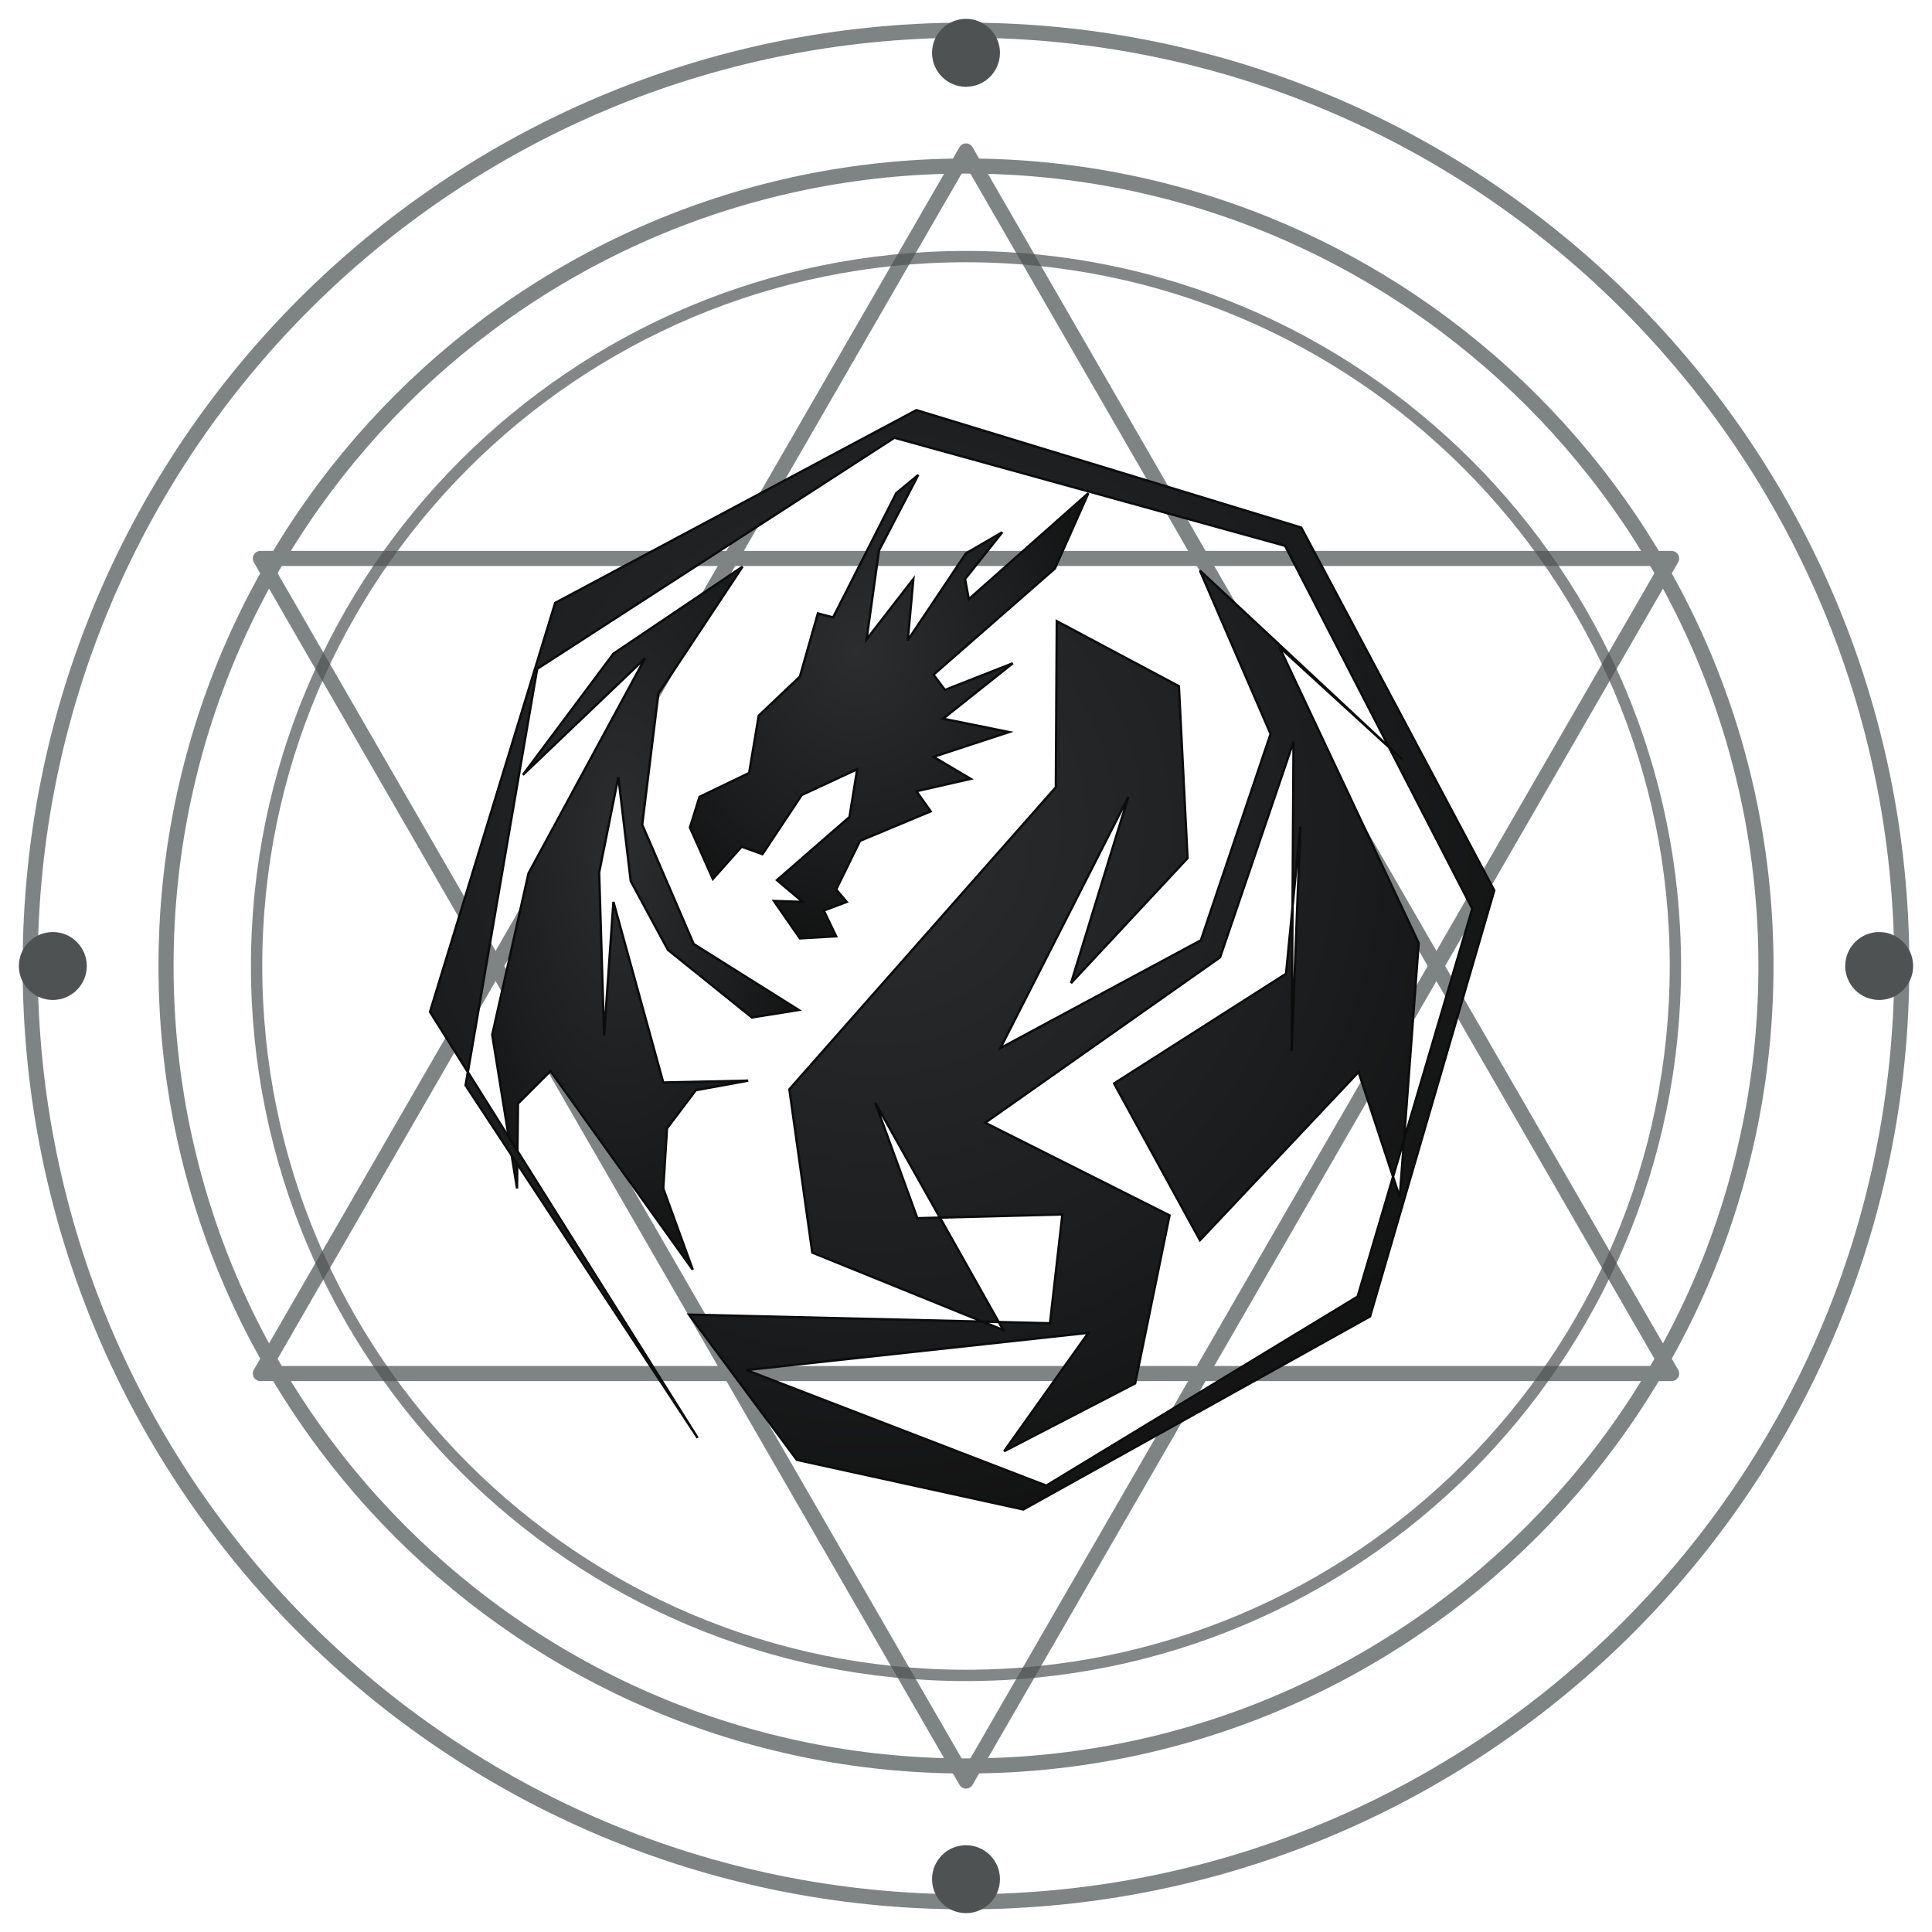
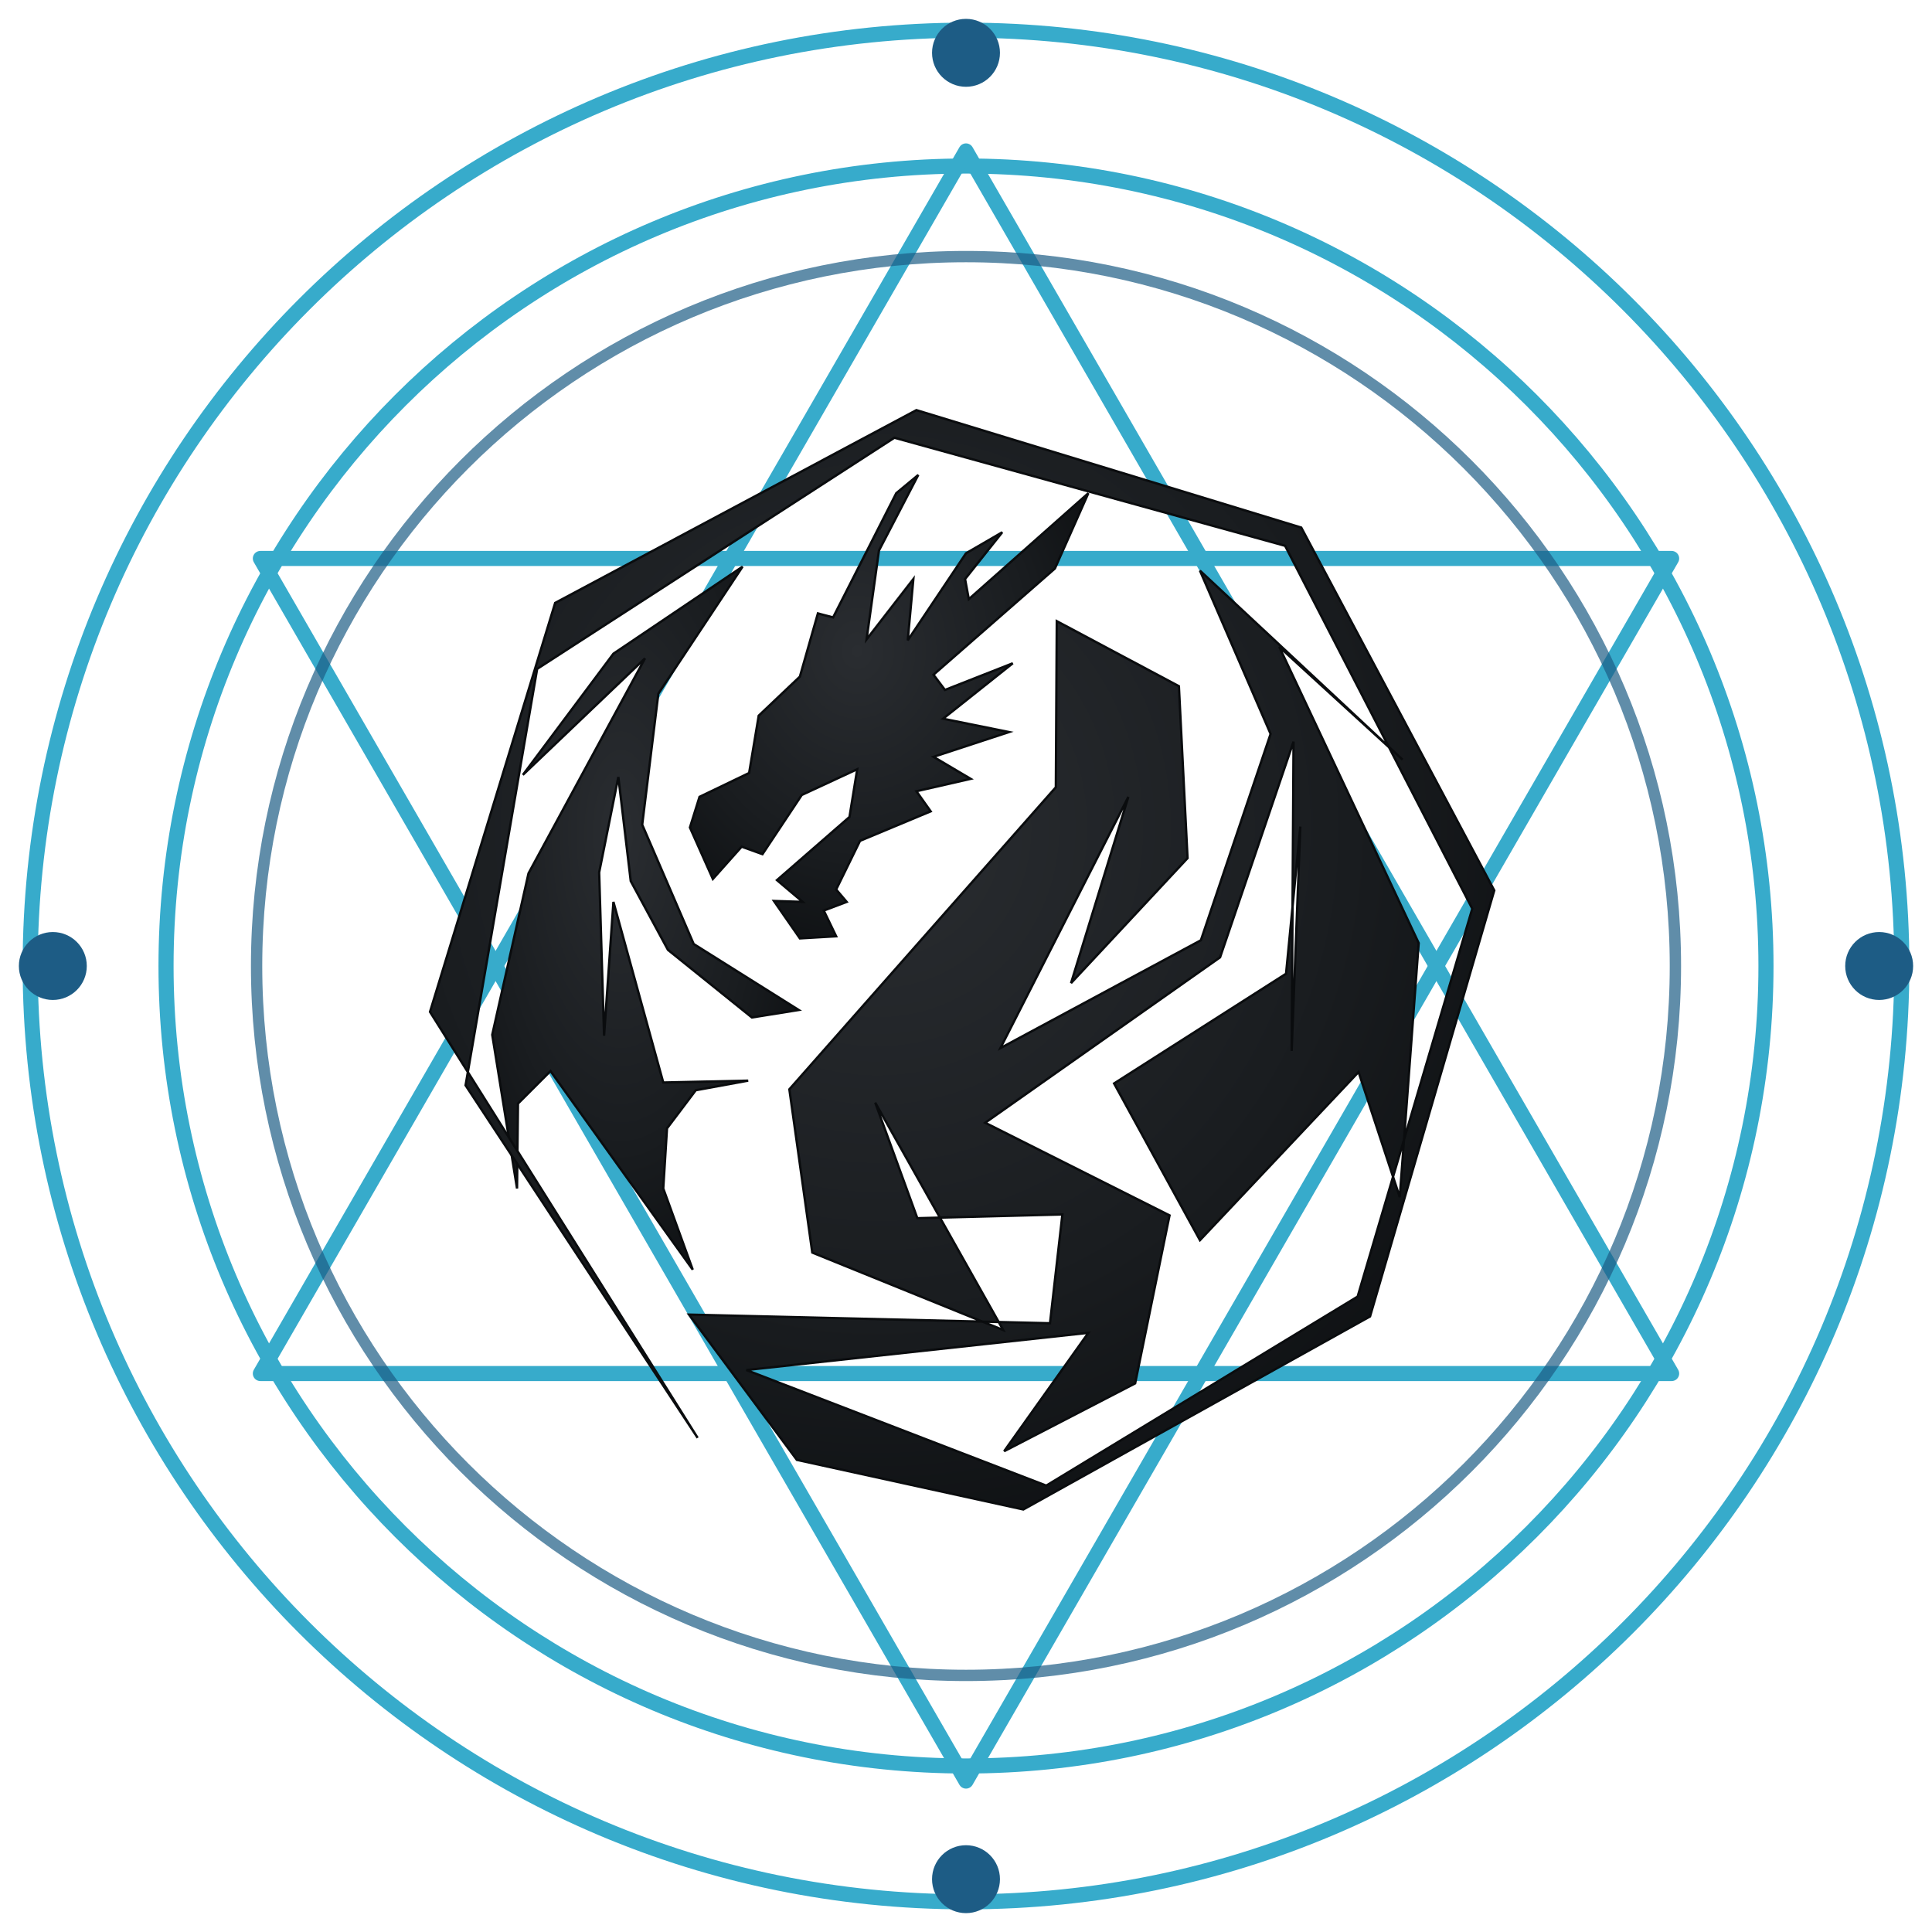
<svg xmlns="http://www.w3.org/2000/svg" viewBox="0 0 512 512" width="512" height="512" role="img" aria-label="Basilisk sigil">
  <defs>
    <radialGradient id="dg" cx="42%" cy="38%" r="75%">
-       <stop offset="0%" stop-color="#2c2d2f" />
-       <stop offset="60%" stop-color="#1b1c1d" />
-       <stop offset="100%" stop-color="#0d0d0d" />
+       <stop offset="0%" stop-color="#2a2d31" />
+       <stop offset="60%" stop-color="#191c1f" />
+       <stop offset="100%" stop-color="#0b0d0f" />
    </radialGradient>
    <filter id="rg" x="-30%" y="-30%" width="160%" height="160%">
      <feGaussianBlur stdDeviation="3" result="b" />
      <feMerge>
        <feMergeNode in="b" />
        <feMergeNode in="SourceGraphic" />
      </feMerge>
    </filter>
  </defs>
-   <g fill="none" stroke="#73797a" stroke-width="4" stroke-linejoin="round" opacity="0.92">
+   <g fill="none" stroke="#26a4c7" stroke-width="4" stroke-linejoin="round" opacity="0.92">
    <circle cx="256" cy="256" r="248" />
    <circle cx="256" cy="256" r="212" />
    <polygon points="256,40 443,364 69,364" />
    <polygon points="256,472 443,148 69,148" />
  </g>
-   <g fill="#4f5253">
+   <g fill="#1d5c85">
    <circle cx="256" cy="14" r="9" />
    <circle cx="256" cy="498" r="9" />
    <circle cx="14" cy="256" r="9" />
    <circle cx="498" cy="256" r="9" />
  </g>
-   <g fill="none" stroke="#4f5253" stroke-width="3" opacity="0.7">
+   <g fill="none" stroke="#1d5c85" stroke-width="3" opacity="0.7">
    <circle cx="256" cy="256" r="188" />
  </g>
  <g transform="translate(256 256) scale(0.62) translate(-256 -256)">
-     <g fill="url(#dg)" fill-rule="evenodd" stroke="#0c0c0c" stroke-width="1">
+     <g fill="url(#dg)" fill-rule="evenodd" stroke="#0a0c0e" stroke-width="1">
      <path d="M 160.5 85.3 L 105.3 122.5 L 66.6 174.3 L 118.8 124.5 L 69.0 216.4 L 53.5 285.4 L 64.1 351.1 L 64.5 314.8 L 78.4 300.9 L 139.2 385.8 L 126.6 351.1 L 128.2 325.4 L 140.5 309.1 L 162.9 305.0 L 126.6 305.8 L 105.3 228.6 L 101.3 285.8 L 99.2 216.0 L 107.4 175.2 L 112.7 219.7 L 128.6 249.1 L 164.5 278.0 L 184.5 274.8 L 139.6 246.6 L 117.6 195.6 L 124.5 139.6 Z" />
      <path d="M 308.3 53.9 L 257.2 99.2 L 255.6 90.6 L 271.5 70.6 L 256.0 79.6 L 231.1 116.8 L 233.5 90.6 L 213.5 116.4 L 218.8 78.4 L 235.6 46.1 L 226.2 53.9 L 199.2 107.0 L 192.7 105.3 L 185.0 132.3 L 167.4 149.0 L 163.3 173.5 L 142.1 183.7 L 138.0 196.8 L 147.8 218.8 L 160.1 205.0 L 169.0 208.2 L 185.8 182.9 L 209.5 171.9 L 206.2 192.3 L 175.2 219.3 L 186.2 228.6 L 173.9 228.2 L 185.0 244.2 L 200.5 243.3 L 195.2 232.3 L 205.0 228.6 L 200.5 223.3 L 210.7 202.5 L 240.9 189.9 L 234.8 181.3 L 258.0 176.0 L 242.1 166.6 L 274.4 156.0 L 246.2 150.3 L 276.0 126.6 L 247.0 138.0 L 242.1 131.5 L 294.0 86.1 Z" />
      <path d="M 234.8 18.4 L 80.4 100.8 L 26.9 275.6 L 141.3 457.7 L 42.1 307.0 L 72.7 129.0 L 225.4 30.2 L 392.4 76.4 L 472.4 231.5 L 423.4 397.3 L 290.3 478.1 L 162.1 428.7 L 308.3 412.8 L 272.3 463.4 L 328.3 434.4 L 343.0 362.6 L 264.2 323.0 L 364.6 252.3 L 396.0 160.1 L 395.2 292.3 L 398.9 196.4 L 392.8 259.3 L 319.3 306.2 L 356.0 373.2 L 423.8 301.3 L 441.4 354.8 L 449.5 246.2 L 389.9 119.6 L 442.6 167.8 L 356.0 87.0 L 386.2 156.8 L 356.4 245.0 L 270.7 291.1 L 325.4 183.7 L 300.9 263.3 L 350.7 209.9 L 347.0 136.4 L 294.8 108.6 L 294.4 179.6 L 180.5 308.7 L 190.3 378.5 L 271.9 411.6 L 217.2 314.4 L 235.2 363.8 L 297.2 362.2 L 291.9 408.7 L 137.6 405.0 L 183.7 467.1 L 280.5 488.3 L 428.7 405.8 L 481.8 223.7 L 399.3 68.6 Z" />
    </g>
  </g>
</svg>
